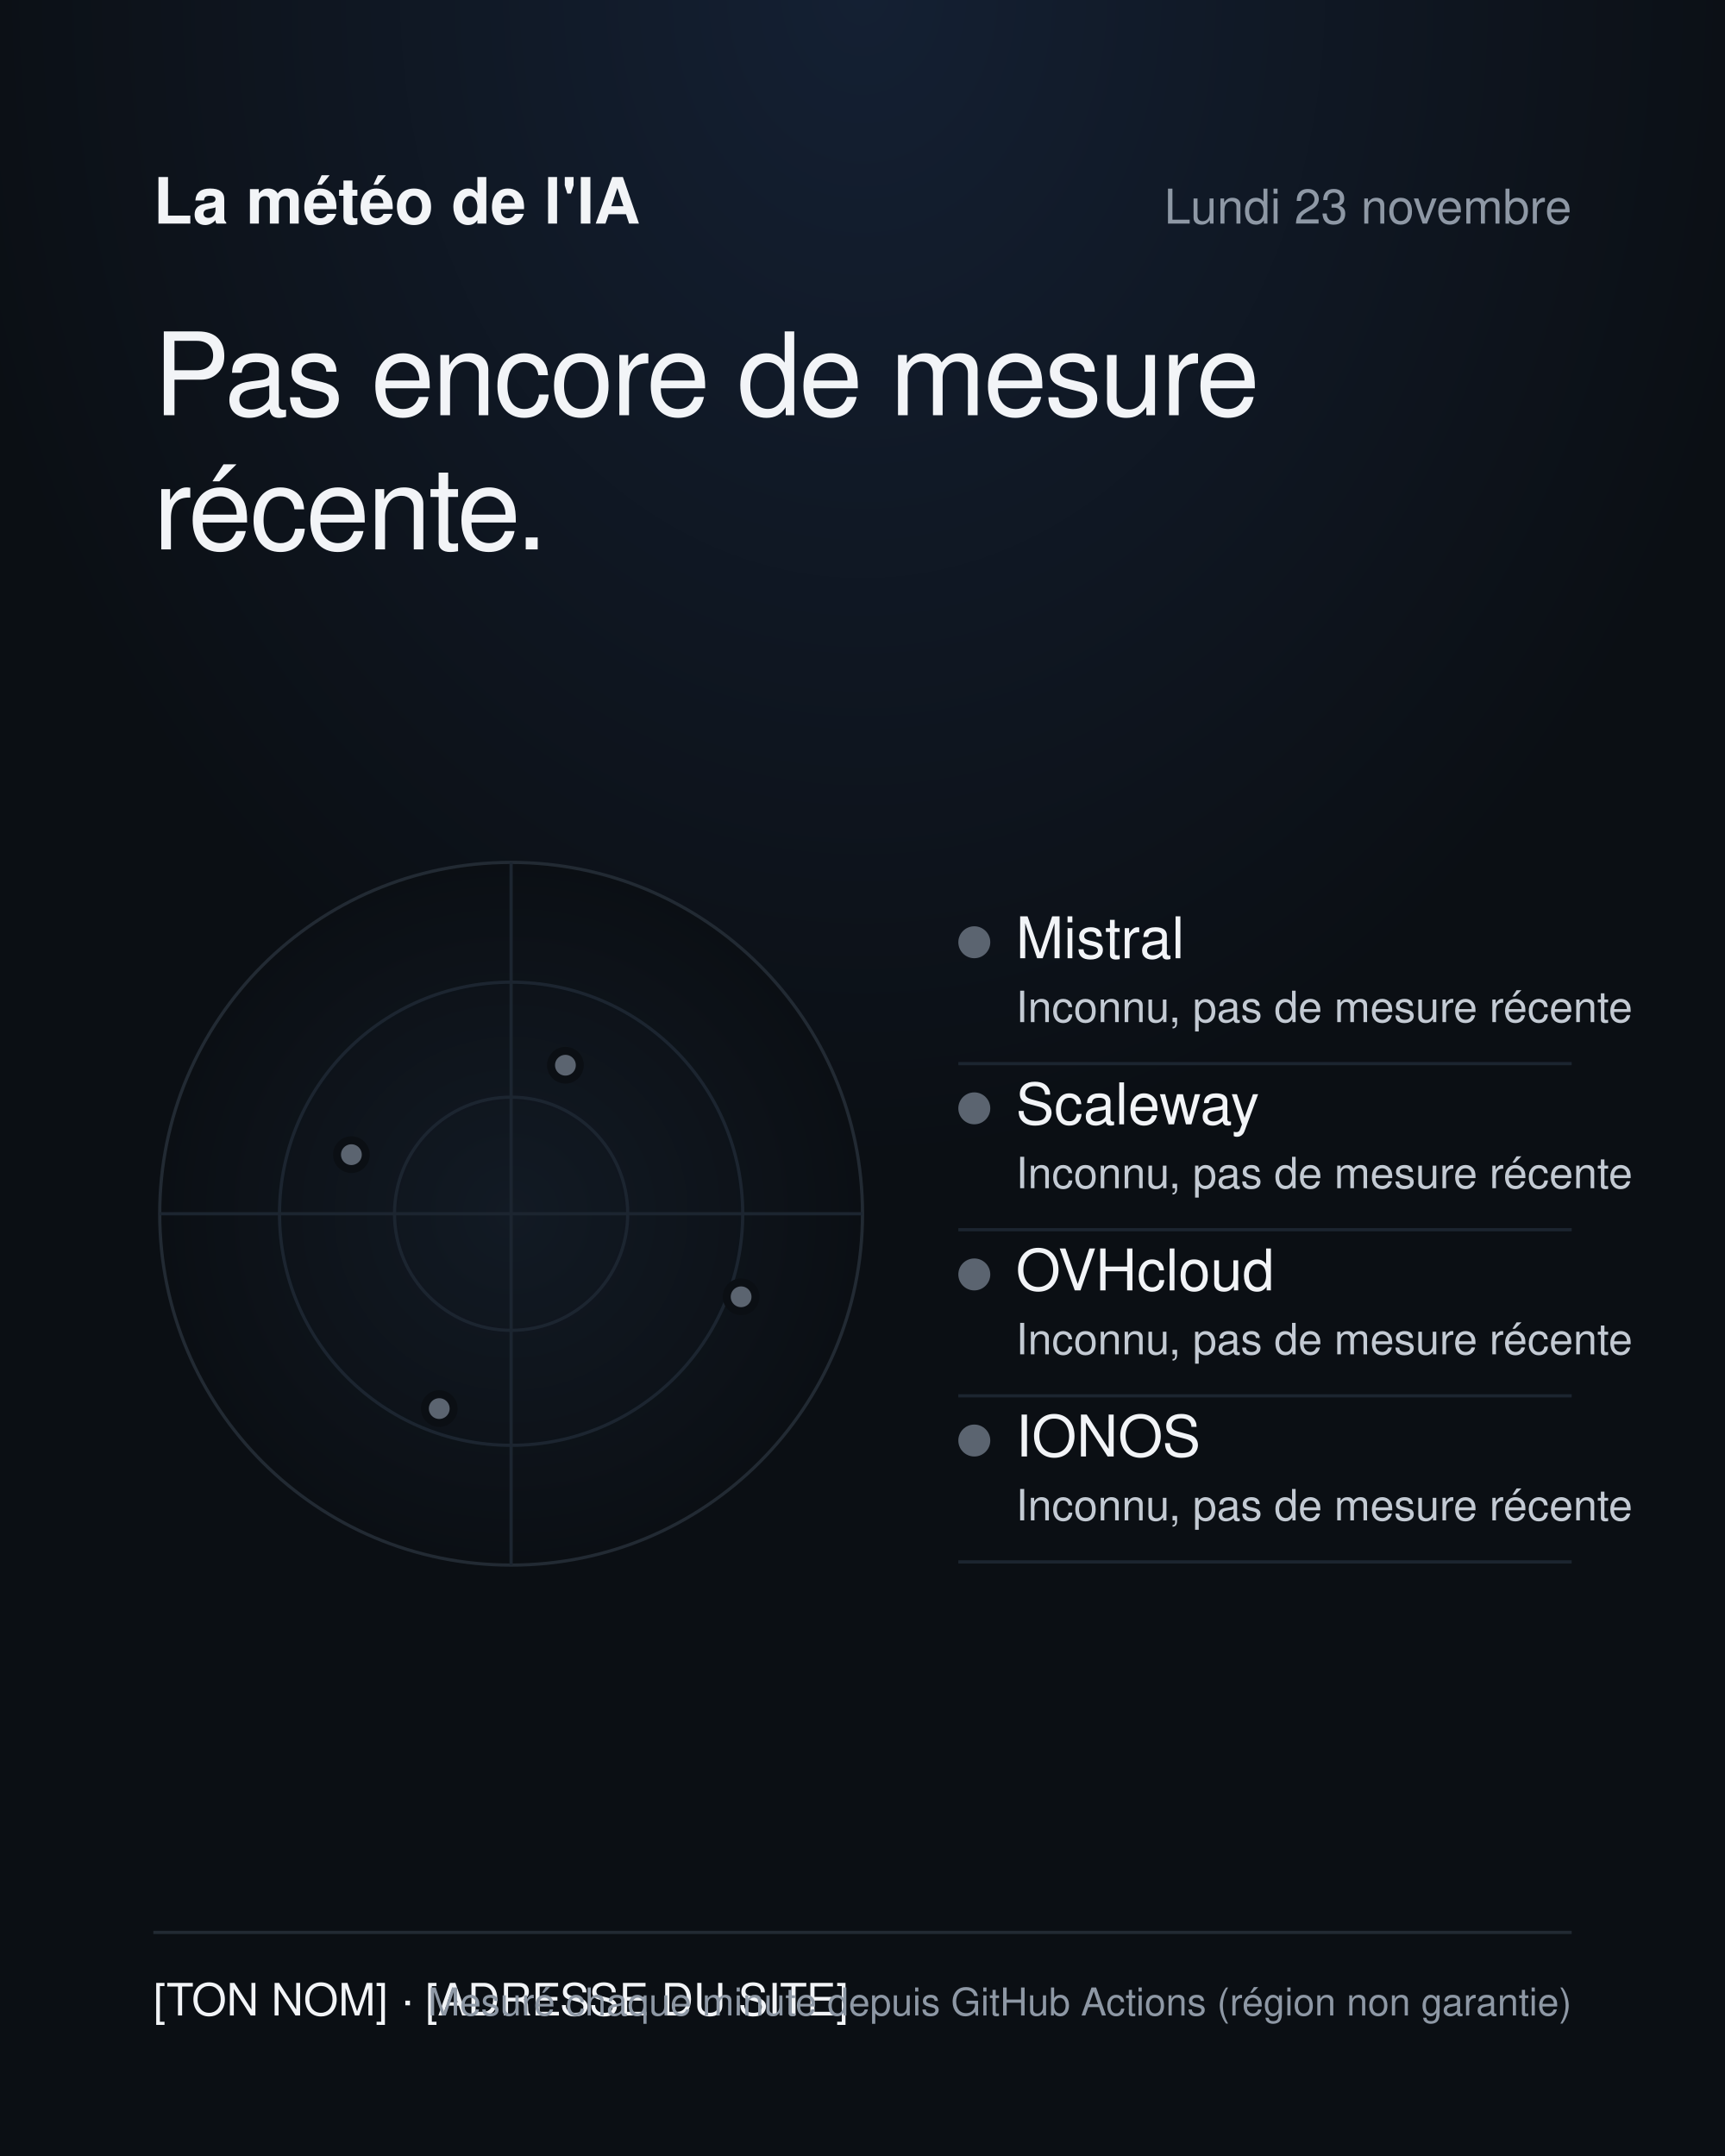
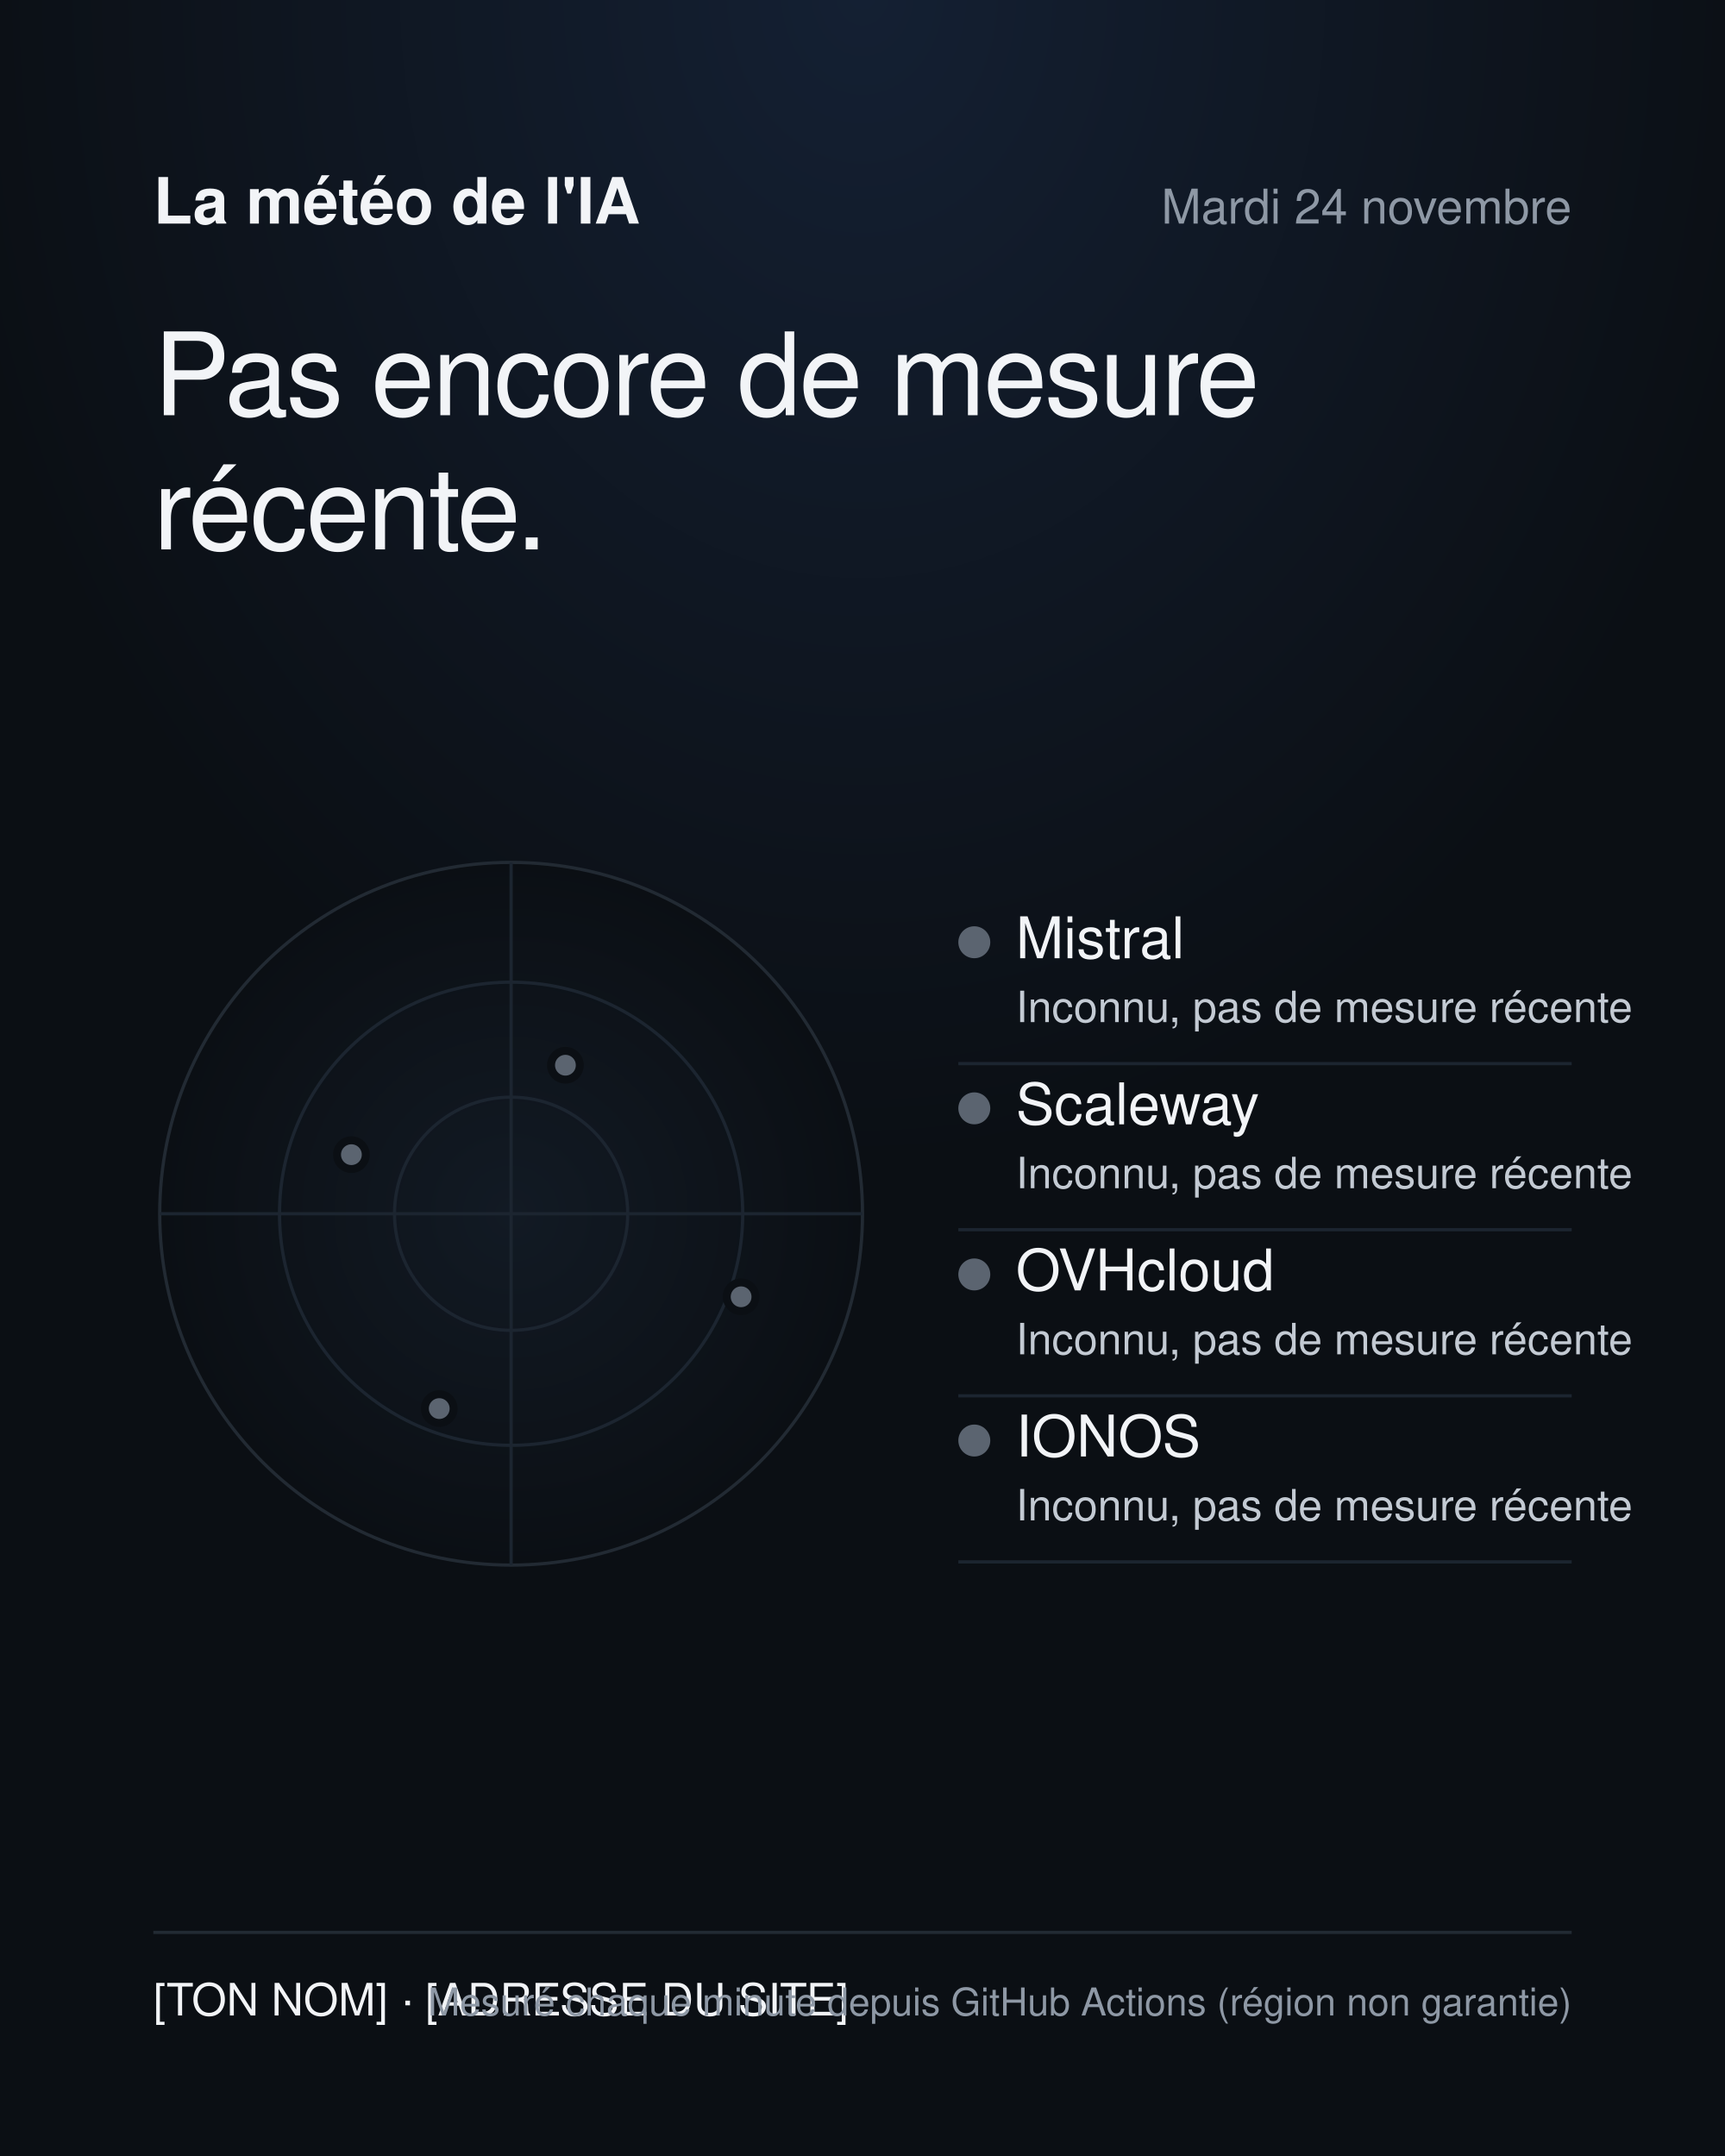
<svg xmlns="http://www.w3.org/2000/svg" width="1080" height="1350" viewBox="0 0 1080 1350" font-family="Geist, Helvetica, Arial, sans-serif">
  <defs>
    <radialGradient id="ciel" cx="50%" cy="0%" r="90%">
      <stop offset="0%" stop-color="#142033" />
      <stop offset="60%" stop-color="#0B0F14" />
    </radialGradient>
    <radialGradient id="radar" cx="50%" cy="50%" r="50%">
      <stop offset="0%" stop-color="#121A24" />
      <stop offset="100%" stop-color="#0B0F14" />
    </radialGradient>
    <radialGradient id="orage">
      <stop offset="0%" stop-color="#FF7850" stop-opacity=".85" />
      <stop offset="45%" stop-color="#FF7850" stop-opacity=".35" />
      <stop offset="72%" stop-color="#FF7850" stop-opacity="0" />
    </radialGradient>
    <radialGradient id="nuage">
      <stop offset="0%" stop-color="#AEB7C2" stop-opacity=".5" />
      <stop offset="70%" stop-color="#AEB7C2" stop-opacity="0" />
    </radialGradient>
  </defs>
  <rect width="1080" height="1350" fill="url(#ciel)" />
  <text x="96" y="140" font-size="40" font-weight="600" fill="#F2F4F7">La météo de l'IA</text>
-   <text x="984" y="140" font-size="30" fill="#8E98A5" text-anchor="end">Lundi 23 novembre</text>
+   <text x="984" y="140" font-size="30" fill="#8E98A5" text-anchor="end">Mardi 24 novembre</text>
  <text x="96" y="260" font-size="72" fill="#F2F4F7" letter-spacing="-1.5">Pas encore de mesure</text>
  <text x="96" y="344" font-size="72" fill="#F2F4F7" letter-spacing="-1.5">récente.</text>
  <circle cx="320" cy="760" r="220" fill="url(#radar)" stroke="#222A33" stroke-width="2" />
  <circle cx="320" cy="760" r="145" fill="none" stroke="#1C2530" stroke-width="2" />
  <circle cx="320" cy="760" r="73" fill="none" stroke="#1C2530" stroke-width="2" />
  <line x1="100" y1="760" x2="540" y2="760" stroke="#1C2530" stroke-width="2" />
  <line x1="320" y1="540" x2="320" y2="980" stroke="#1C2530" stroke-width="2" />
  <circle cx="354" cy="667" r="9" fill="#5B6470" stroke="#0B0F14" stroke-width="5" />
  <circle cx="464" cy="812" r="9" fill="#5B6470" stroke="#0B0F14" stroke-width="5" />
  <circle cx="275" cy="882" r="9" fill="#5B6470" stroke="#0B0F14" stroke-width="5" />
  <circle cx="220" cy="723" r="9" fill="#5B6470" stroke="#0B0F14" stroke-width="5" />
  <circle cx="610" cy="590" r="10" fill="#5B6470" />
  <text x="636" y="600" font-size="36" font-weight="500" fill="#F2F4F7">Mistral</text>
  <text x="636" y="640" font-size="27" fill="#C3CAD3">Inconnu, pas de mesure récente</text>
  <line x1="600" y1="666" x2="984" y2="666" stroke="#1C2530" stroke-width="2" />
  <circle cx="610" cy="694" r="10" fill="#5B6470" />
  <text x="636" y="704" font-size="36" font-weight="500" fill="#F2F4F7">Scaleway</text>
  <text x="636" y="744" font-size="27" fill="#C3CAD3">Inconnu, pas de mesure récente</text>
  <line x1="600" y1="770" x2="984" y2="770" stroke="#1C2530" stroke-width="2" />
  <circle cx="610" cy="798" r="10" fill="#5B6470" />
  <text x="636" y="808" font-size="36" font-weight="500" fill="#F2F4F7">OVHcloud</text>
  <text x="636" y="848" font-size="27" fill="#C3CAD3">Inconnu, pas de mesure récente</text>
  <line x1="600" y1="874" x2="984" y2="874" stroke="#1C2530" stroke-width="2" />
  <circle cx="610" cy="902" r="10" fill="#5B6470" />
  <text x="636" y="912" font-size="36" font-weight="500" fill="#F2F4F7">IONOS</text>
  <text x="636" y="952" font-size="27" fill="#C3CAD3">Inconnu, pas de mesure récente</text>
  <line x1="600" y1="978" x2="984" y2="978" stroke="#1C2530" stroke-width="2" />
  <line x1="96" y1="1210" x2="984" y2="1210" stroke="#222A33" stroke-width="2" />
  <text x="96" y="1262" font-size="28" font-weight="500" fill="#F2F4F7">[TON NOM] · [ADRESSE DU SITE]</text>
  <text x="984" y="1262" font-size="24" fill="#8E98A5" text-anchor="end">Mesuré chaque minute depuis GitHub Actions (région non garantie)</text>
</svg>
